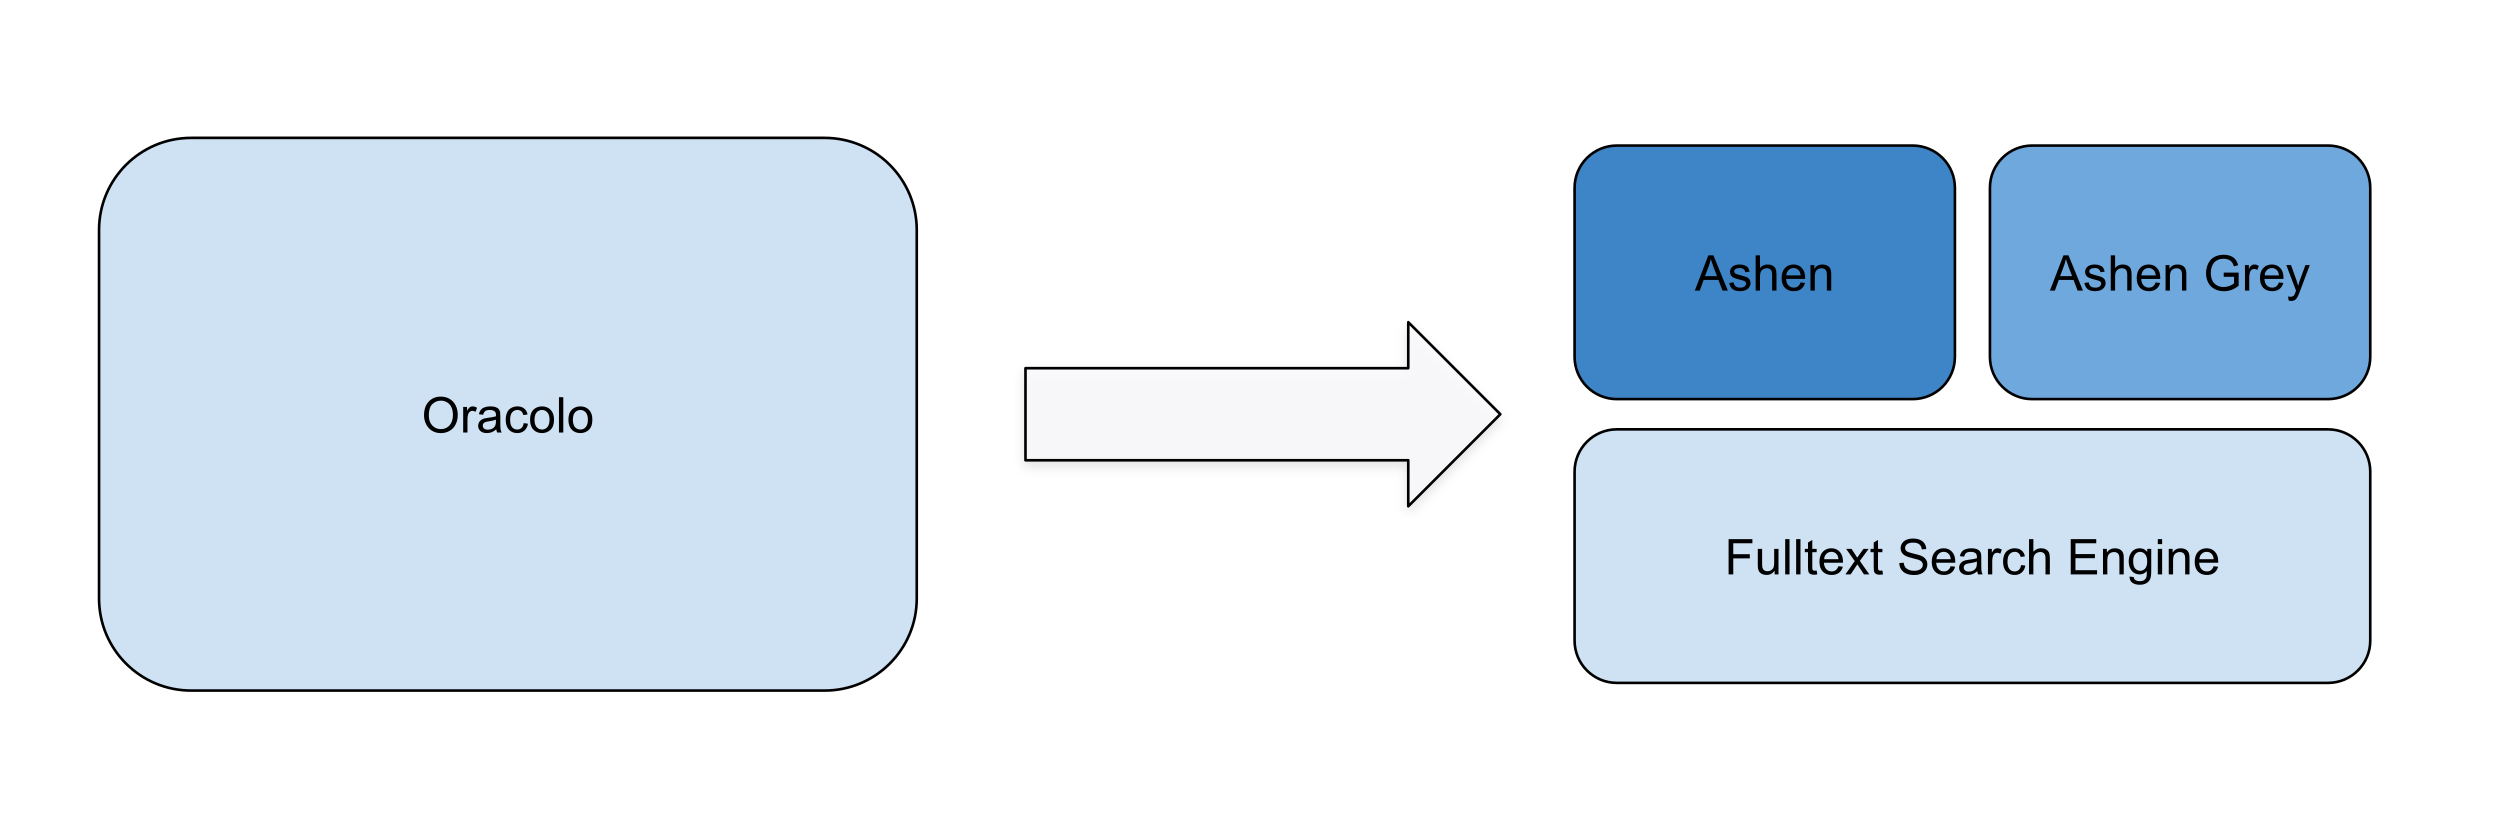
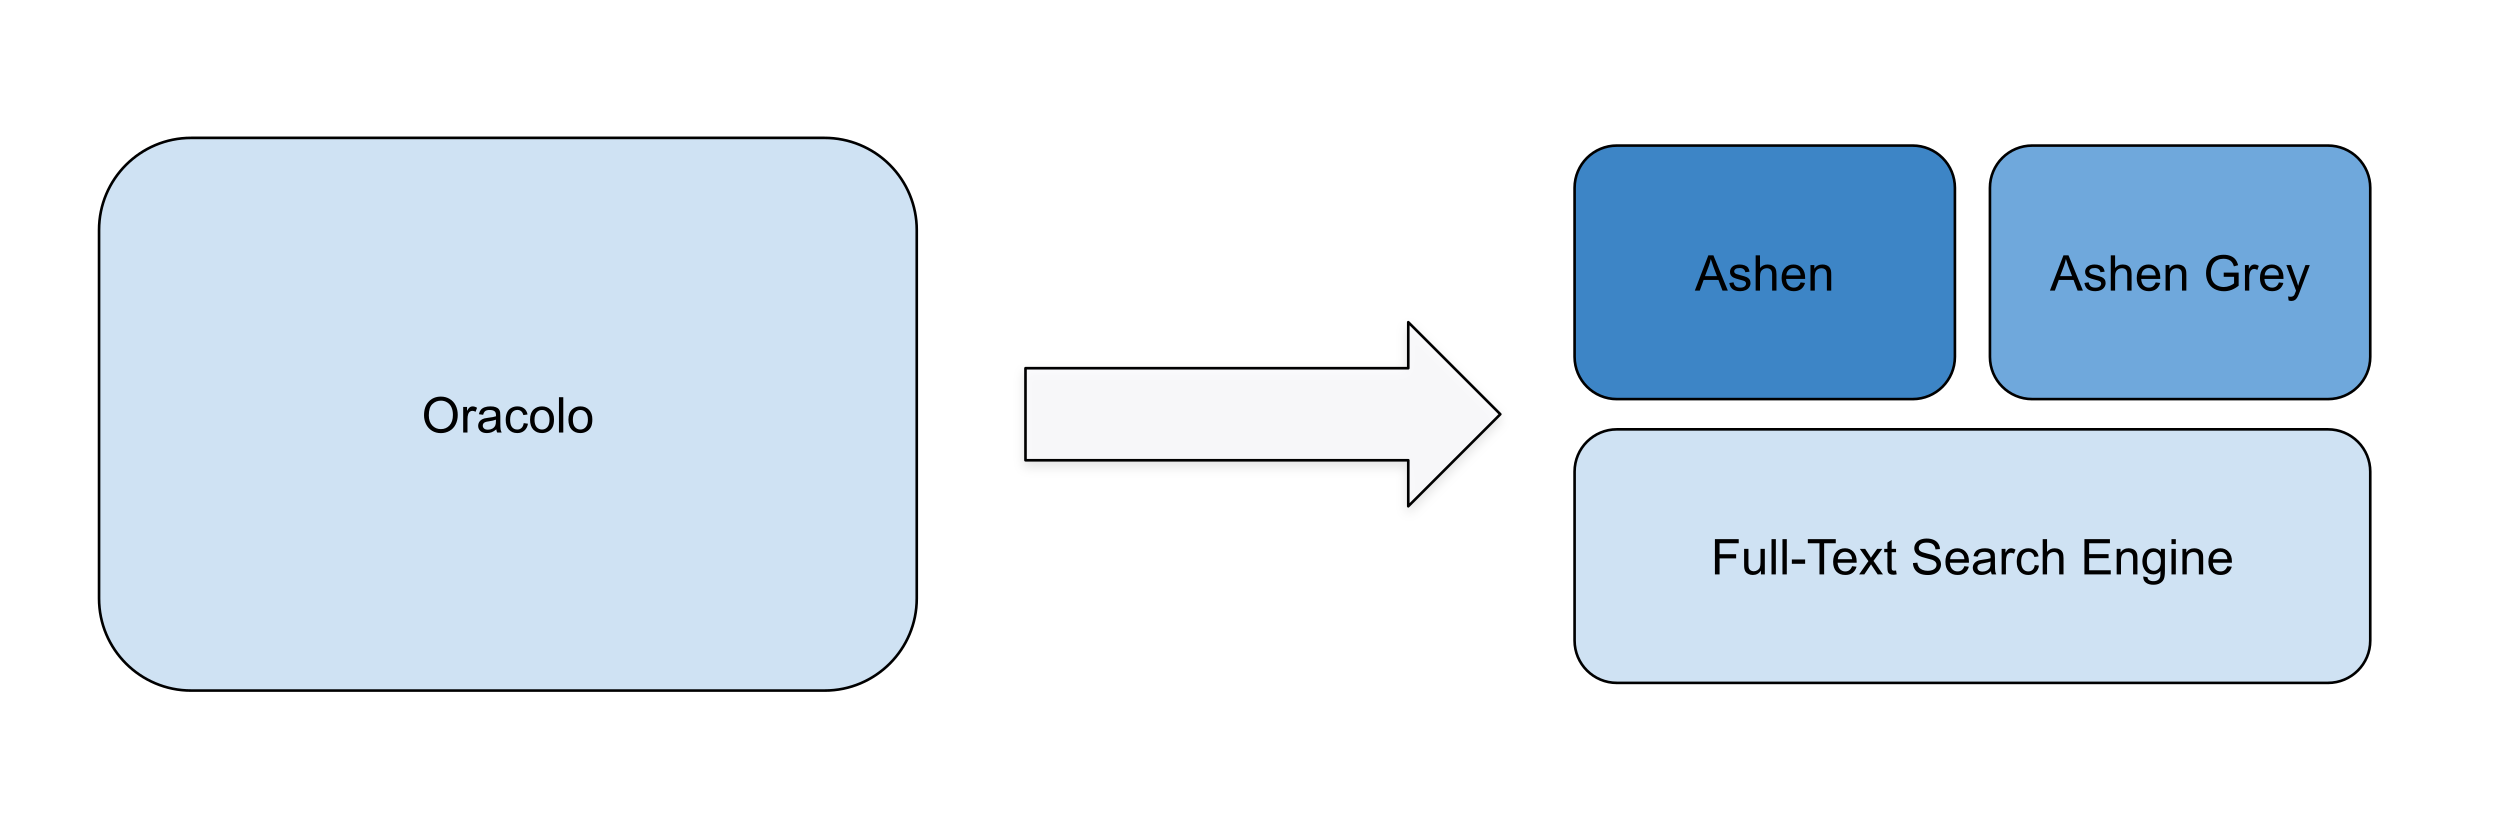
<svg xmlns="http://www.w3.org/2000/svg" xmlns:xlink="http://www.w3.org/1999/xlink" version="1.1" viewBox="0.0 0.0 946.562 316.95" fill="none" stroke="none" stroke-linecap="square" stroke-miterlimit="10">
  <clipPath id="p.0">
    <path d="m0 0l946.562 0l0 316.95l-946.562 0l0 -316.95z" clip-rule="nonzero" />
  </clipPath>
  <g clip-path="url(#p.0)">
    <path fill="#000000" fill-opacity="0.0" d="m0 0l946.562 0l0 316.95l-946.562 0z" fill-rule="evenodd" />
    <path fill="#cfe2f3" d="m37.501 87.085l0 0c0 -19.262 15.615 -34.877 34.877 -34.877l239.852 0c9.25 0 18.121 3.675 24.662 10.215c6.541 6.541 10.215 15.412 10.215 24.662l0 139.505c0 19.262 -15.615 34.877 -34.877 34.877l-239.852 0c-19.262 0 -34.877 -15.615 -34.877 -34.877z" fill-rule="evenodd" />
    <path stroke="#000000" stroke-width="1.0" stroke-linejoin="round" stroke-linecap="butt" d="m37.501 87.085l0 0c0 -19.262 15.615 -34.877 34.877 -34.877l239.852 0c9.25 0 18.121 3.675 24.662 10.215c6.541 6.541 10.215 15.412 10.215 24.662l0 139.505c0 19.262 -15.615 34.877 -34.877 34.877l-239.852 0c-19.262 0 -34.877 -15.615 -34.877 -34.877z" fill-rule="evenodd" />
    <path fill="#000000" d="m160.549 157.257q0 -3.328 1.781 -5.203q1.781 -1.891 4.609 -1.891q1.844 0 3.328 0.891q1.484 0.875 2.266 2.469q0.781 1.578 0.781 3.578q0 2.031 -0.828 3.641q-0.812 1.594 -2.312 2.422q-1.5 0.828 -3.25 0.828q-1.875 0 -3.359 -0.906q-1.484 -0.922 -2.25 -2.5q-0.766 -1.578 -0.766 -3.328zm1.812 0.016q0 2.422 1.297 3.812q1.297 1.391 3.266 1.391q2.0 0 3.281 -1.406q1.281 -1.406 1.281 -3.984q0 -1.625 -0.547 -2.844q-0.547 -1.219 -1.609 -1.875q-1.062 -0.672 -2.375 -0.672q-1.891 0 -3.25 1.297q-1.344 1.281 -1.344 4.281zm13.011 6.484l0 -9.672l1.469 0l0 1.469q0.562 -1.031 1.031 -1.359q0.484 -0.328 1.062 -0.328q0.828 0 1.688 0.531l-0.562 1.516q-0.609 -0.359 -1.203 -0.359q-0.547 0 -0.969 0.328q-0.422 0.328 -0.609 0.891q-0.281 0.875 -0.281 1.922l0 5.062l-1.625 0zm12.541 -1.188q-0.922 0.766 -1.766 1.094q-0.828 0.312 -1.797 0.312q-1.594 0 -2.453 -0.781q-0.859 -0.781 -0.859 -1.984q0 -0.719 0.328 -1.297q0.328 -0.594 0.844 -0.938q0.531 -0.359 1.188 -0.547q0.469 -0.125 1.453 -0.25q1.984 -0.234 2.922 -0.562q0.016 -0.344 0.016 -0.422q0 -1.0 -0.469 -1.422q-0.625 -0.547 -1.875 -0.547q-1.156 0 -1.703 0.406q-0.547 0.406 -0.812 1.422l-1.609 -0.219q0.219 -1.016 0.719 -1.641q0.5 -0.641 1.453 -0.984q0.953 -0.344 2.188 -0.344q1.25 0 2.016 0.297q0.781 0.281 1.141 0.734q0.375 0.438 0.516 1.109q0.078 0.422 0.078 1.516l0 2.188q0 2.281 0.109 2.891q0.109 0.594 0.406 1.156l-1.703 0q-0.266 -0.516 -0.328 -1.188zm-0.141 -3.672q-0.891 0.375 -2.672 0.625q-1.016 0.141 -1.438 0.328q-0.422 0.188 -0.656 0.531q-0.219 0.344 -0.219 0.781q0 0.656 0.5 1.094q0.5 0.438 1.453 0.438q0.938 0 1.672 -0.406q0.75 -0.422 1.094 -1.141q0.266 -0.562 0.266 -1.641l0 -0.609zm10.516 1.312l1.609 0.219q-0.266 1.656 -1.359 2.609q-1.078 0.938 -2.672 0.938q-1.984 0 -3.188 -1.297q-1.203 -1.297 -1.203 -3.719q0 -1.578 0.516 -2.75q0.516 -1.172 1.578 -1.75q1.062 -0.594 2.312 -0.594q1.578 0 2.578 0.797q1.0 0.797 1.281 2.266l-1.594 0.234q-0.234 -0.969 -0.812 -1.453q-0.578 -0.5 -1.391 -0.5q-1.234 0 -2.016 0.891q-0.781 0.891 -0.781 2.812q0 1.953 0.75 2.844q0.75 0.875 1.953 0.875q0.969 0 1.609 -0.594q0.656 -0.594 0.828 -1.828zm2.406 -1.297q0 -2.688 1.484 -3.969q1.25 -1.078 3.047 -1.078q2.0 0 3.266 1.312q1.266 1.297 1.266 3.609q0 1.859 -0.562 2.938q-0.562 1.062 -1.641 1.656q-1.062 0.594 -2.328 0.594q-2.031 0 -3.281 -1.297q-1.25 -1.312 -1.25 -3.766zm1.688 0q0 1.859 0.797 2.797q0.812 0.922 2.047 0.922q1.219 0 2.031 -0.922q0.812 -0.938 0.812 -2.844q0 -1.797 -0.812 -2.719q-0.812 -0.922 -2.031 -0.922q-1.234 0 -2.047 0.922q-0.797 0.906 -0.797 2.766zm9.251 4.844l0 -13.359l1.641 0l0 13.359l-1.641 0zm3.582 -4.844q0 -2.688 1.484 -3.969q1.25 -1.078 3.047 -1.078q2.0 0 3.266 1.312q1.266 1.297 1.266 3.609q0 1.859 -0.562 2.938q-0.562 1.062 -1.641 1.656q-1.062 0.594 -2.328 0.594q-2.031 0 -3.281 -1.297q-1.25 -1.312 -1.25 -3.766zm1.688 0q0 1.859 0.797 2.797q0.812 0.922 2.047 0.922q1.219 0 2.031 -0.922q0.812 -0.938 0.812 -2.844q0 -1.797 -0.812 -2.719q-0.812 -0.922 -2.031 -0.922q-1.234 0 -2.047 0.922q-0.797 0.906 -0.797 2.766z" fill-rule="nonzero" />
    <path fill="#6fa8dc" d="m753.438 71.113l0 0c0 -8.837 7.164 -16 16 -16l111.999 0c4.244 0 8.313 1.686 11.314 4.686c3.001 3.001 4.686 7.07 4.686 11.314l0 63.999c0 8.837 -7.164 16 -16 16l-111.999 0c-8.837 0 -16 -7.164 -16 -16z" fill-rule="evenodd" />
    <path stroke="#000000" stroke-width="1.0" stroke-linejoin="round" stroke-linecap="butt" d="m753.438 71.113l0 0c0 -8.837 7.164 -16 16 -16l111.999 0c4.244 0 8.313 1.686 11.314 4.686c3.001 3.001 4.686 7.07 4.686 11.314l0 63.999c0 8.837 -7.164 16 -16 16l-111.999 0c-8.837 0 -16 -7.164 -16 -16z" fill-rule="evenodd" />
    <path fill="#000000" d="m776.152 110.033l5.125 -13.359l1.906 0l5.469 13.359l-2.016 0l-1.547 -4.047l-5.594 0l-1.469 4.047l-1.875 0zm3.859 -5.484l4.531 0l-1.406 -3.703q-0.625 -1.688 -0.938 -2.766q-0.266 1.281 -0.719 2.547l-1.469 3.922zm9.194 2.594l1.625 -0.25q0.125 0.969 0.75 1.5q0.625 0.516 1.75 0.516q1.125 0 1.672 -0.453q0.547 -0.469 0.547 -1.094q0 -0.547 -0.484 -0.875q-0.328 -0.219 -1.672 -0.547q-1.812 -0.469 -2.516 -0.797q-0.688 -0.328 -1.047 -0.906q-0.359 -0.594 -0.359 -1.312q0 -0.641 0.297 -1.188q0.297 -0.562 0.812 -0.922q0.375 -0.281 1.031 -0.469q0.672 -0.203 1.422 -0.203q1.141 0 2.0 0.328q0.859 0.328 1.266 0.891q0.422 0.562 0.578 1.5l-1.609 0.219q-0.109 -0.75 -0.641 -1.172q-0.516 -0.422 -1.469 -0.422q-1.141 0 -1.625 0.375q-0.469 0.375 -0.469 0.875q0 0.312 0.188 0.578q0.203 0.266 0.641 0.438q0.234 0.094 1.438 0.422q1.75 0.453 2.438 0.75q0.688 0.297 1.078 0.859q0.391 0.562 0.391 1.406q0 0.828 -0.484 1.547q-0.469 0.719 -1.375 1.125q-0.906 0.391 -2.047 0.391q-1.875 0 -2.875 -0.781q-0.984 -0.781 -1.25 -2.328zm9.984 2.891l0 -13.359l1.641 0l0 4.797q1.141 -1.328 2.891 -1.328q1.078 0 1.859 0.422q0.797 0.422 1.141 1.172q0.344 0.75 0.344 2.172l0 6.125l-1.641 0l0 -6.125q0 -1.234 -0.531 -1.797q-0.531 -0.562 -1.516 -0.562q-0.719 0 -1.359 0.391q-0.641 0.375 -0.922 1.016q-0.266 0.641 -0.266 1.781l0 5.297l-1.641 0zm17.001 -3.109l1.688 0.203q-0.406 1.484 -1.484 2.312q-1.078 0.812 -2.766 0.812q-2.125 0 -3.375 -1.297q-1.234 -1.312 -1.234 -3.672q0 -2.453 1.25 -3.797q1.266 -1.344 3.266 -1.344q1.938 0 3.156 1.328q1.234 1.312 1.234 3.703q0 0.156 0 0.438l-7.219 0q0.094 1.594 0.906 2.453q0.812 0.844 2.016 0.844q0.906 0 1.547 -0.469q0.641 -0.484 1.016 -1.516zm-5.391 -2.656l5.406 0q-0.109 -1.219 -0.625 -1.828q-0.781 -0.953 -2.031 -0.953q-1.125 0 -1.906 0.766q-0.766 0.75 -0.844 2.016zm9.141 5.766l0 -9.672l1.469 0l0 1.375q1.062 -1.594 3.078 -1.594q0.875 0 1.609 0.312q0.734 0.312 1.094 0.828q0.375 0.5 0.516 1.203q0.094 0.453 0.094 1.594l0 5.953l-1.641 0l0 -5.891q0 -1.0 -0.203 -1.484q-0.188 -0.5 -0.672 -0.797q-0.484 -0.297 -1.141 -0.297q-1.047 0 -1.812 0.672q-0.75 0.656 -0.75 2.516l0 5.281l-1.641 0zm22.012 -5.234l0 -1.578l5.656 0l0 4.953q-1.297 1.047 -2.688 1.578q-1.375 0.516 -2.844 0.516q-1.969 0 -3.578 -0.844q-1.609 -0.844 -2.422 -2.438q-0.812 -1.594 -0.812 -3.562q0 -1.953 0.812 -3.641q0.812 -1.688 2.344 -2.5q1.531 -0.828 3.516 -0.828q1.453 0 2.625 0.469q1.172 0.469 1.828 1.312q0.672 0.828 1.016 2.172l-1.594 0.438q-0.297 -1.016 -0.75 -1.594q-0.438 -0.594 -1.266 -0.938q-0.828 -0.344 -1.844 -0.344q-1.203 0 -2.094 0.375q-0.891 0.359 -1.438 0.969q-0.531 0.594 -0.828 1.312q-0.516 1.234 -0.516 2.688q0 1.781 0.609 2.984q0.625 1.203 1.797 1.797q1.172 0.578 2.5 0.578q1.141 0 2.234 -0.438q1.094 -0.453 1.656 -0.953l0 -2.484l-3.922 0zm8.043 5.234l0 -9.672l1.469 0l0 1.469q0.562 -1.031 1.031 -1.359q0.484 -0.328 1.062 -0.328q0.828 0 1.688 0.531l-0.562 1.516q-0.609 -0.359 -1.203 -0.359q-0.547 0 -0.969 0.328q-0.422 0.328 -0.609 0.891q-0.281 0.875 -0.281 1.922l0 5.062l-1.625 0zm12.853 -3.109l1.688 0.203q-0.406 1.484 -1.484 2.312q-1.078 0.812 -2.766 0.812q-2.125 0 -3.375 -1.297q-1.234 -1.312 -1.234 -3.672q0 -2.453 1.25 -3.797q1.266 -1.344 3.266 -1.344q1.938 0 3.156 1.328q1.234 1.312 1.234 3.703q0 0.156 0 0.438l-7.219 0q0.094 1.594 0.906 2.453q0.812 0.844 2.016 0.844q0.906 0 1.547 -0.469q0.641 -0.484 1.016 -1.516zm-5.391 -2.656l5.406 0q-0.109 -1.219 -0.625 -1.828q-0.781 -0.953 -2.031 -0.953q-1.125 0 -1.906 0.766q-0.766 0.75 -0.844 2.016zm9.063 9.484l-0.188 -1.531q0.547 0.141 0.938 0.141q0.547 0 0.875 -0.188q0.328 -0.172 0.547 -0.5q0.156 -0.25 0.5 -1.219q0.047 -0.141 0.141 -0.406l-3.672 -9.688l1.766 0l2.016 5.594q0.391 1.078 0.703 2.25q0.281 -1.125 0.672 -2.203l2.078 -5.641l1.641 0l-3.688 9.828q-0.594 1.609 -0.922 2.203q-0.438 0.812 -1.0 1.188q-0.562 0.375 -1.344 0.375q-0.484 0 -1.062 -0.203z" fill-rule="nonzero" />
    <path fill="#3d85c6" d="m596.178 71.113l0 0c0 -8.837 7.164 -16 16 -16l111.999 0c4.244 0 8.313 1.686 11.314 4.686c3.001 3.001 4.686 7.07 4.686 11.314l0 63.999c0 8.837 -7.164 16 -16 16l-111.999 0c-8.837 0 -16 -7.164 -16 -16z" fill-rule="evenodd" />
    <path stroke="#000000" stroke-width="1.0" stroke-linejoin="round" stroke-linecap="butt" d="m596.178 71.113l0 0c0 -8.837 7.164 -16 16 -16l111.999 0c4.244 0 8.313 1.686 11.314 4.686c3.001 3.001 4.686 7.07 4.686 11.314l0 63.999c0 8.837 -7.164 16 -16 16l-111.999 0c-8.837 0 -16 -7.164 -16 -16z" fill-rule="evenodd" />
    <path fill="#000000" d="m641.698 110.033l5.125 -13.359l1.906 0l5.469 13.359l-2.016 0l-1.547 -4.047l-5.594 0l-1.469 4.047l-1.875 0zm3.859 -5.484l4.531 0l-1.406 -3.703q-0.625 -1.688 -0.938 -2.766q-0.266 1.281 -0.719 2.547l-1.469 3.922zm9.194 2.594l1.625 -0.25q0.125 0.969 0.75 1.5q0.625 0.516 1.75 0.516q1.125 0 1.672 -0.453q0.547 -0.469 0.547 -1.094q0 -0.547 -0.484 -0.875q-0.328 -0.219 -1.672 -0.547q-1.812 -0.469 -2.516 -0.797q-0.688 -0.328 -1.047 -0.906q-0.359 -0.594 -0.359 -1.312q0 -0.641 0.297 -1.188q0.297 -0.562 0.812 -0.922q0.375 -0.281 1.031 -0.469q0.672 -0.203 1.422 -0.203q1.141 0 2.0 0.328q0.859 0.328 1.266 0.891q0.422 0.562 0.578 1.5l-1.609 0.219q-0.109 -0.75 -0.641 -1.172q-0.516 -0.422 -1.469 -0.422q-1.141 0 -1.625 0.375q-0.469 0.375 -0.469 0.875q0 0.312 0.188 0.578q0.203 0.266 0.641 0.438q0.234 0.094 1.438 0.422q1.75 0.453 2.438 0.75q0.688 0.297 1.078 0.859q0.391 0.562 0.391 1.406q0 0.828 -0.484 1.547q-0.469 0.719 -1.375 1.125q-0.906 0.391 -2.047 0.391q-1.875 0 -2.875 -0.781q-0.984 -0.781 -1.25 -2.328zm9.984 2.891l0 -13.359l1.641 0l0 4.797q1.141 -1.328 2.891 -1.328q1.078 0 1.859 0.422q0.797 0.422 1.141 1.172q0.344 0.75 0.344 2.172l0 6.125l-1.641 0l0 -6.125q0 -1.234 -0.531 -1.797q-0.531 -0.562 -1.516 -0.562q-0.719 0 -1.359 0.391q-0.641 0.375 -0.922 1.016q-0.266 0.641 -0.266 1.781l0 5.297l-1.641 0zm17.001 -3.109l1.688 0.203q-0.406 1.484 -1.484 2.312q-1.078 0.812 -2.766 0.812q-2.125 0 -3.375 -1.297q-1.234 -1.312 -1.234 -3.672q0 -2.453 1.25 -3.797q1.266 -1.344 3.266 -1.344q1.938 0 3.156 1.328q1.234 1.312 1.234 3.703q0 0.156 0 0.438l-7.219 0q0.094 1.594 0.906 2.453q0.812 0.844 2.016 0.844q0.906 0 1.547 -0.469q0.641 -0.484 1.016 -1.516zm-5.391 -2.656l5.406 0q-0.109 -1.219 -0.625 -1.828q-0.781 -0.953 -2.031 -0.953q-1.125 0 -1.906 0.766q-0.766 0.75 -0.844 2.016zm9.141 5.766l0 -9.672l1.469 0l0 1.375q1.062 -1.594 3.078 -1.594q0.875 0 1.609 0.312q0.734 0.312 1.094 0.828q0.375 0.5 0.516 1.203q0.094 0.453 0.094 1.594l0 5.953l-1.641 0l0 -5.891q0 -1.0 -0.203 -1.484q-0.188 -0.5 -0.672 -0.797q-0.484 -0.297 -1.141 -0.297q-1.047 0 -1.812 0.672q-0.75 0.656 -0.75 2.516l0 5.281l-1.641 0z" fill-rule="nonzero" />
    <path fill="#cfe2f3" d="m596.178 178.562l0 0c0 -8.837 7.164 -16 16 -16l269.259 0c4.244 0 8.313 1.686 11.314 4.686c3.001 3.001 4.686 7.07 4.686 11.314l0 63.999c0 8.837 -7.164 16 -16 16l-269.259 0c-8.837 0 -16 -7.164 -16 -16z" fill-rule="evenodd" />
    <path stroke="#000000" stroke-width="1.0" stroke-linejoin="round" stroke-linecap="butt" d="m596.178 178.562l0 0c0 -8.837 7.164 -16 16 -16l269.259 0c4.244 0 8.313 1.686 11.314 4.686c3.001 3.001 4.686 7.07 4.686 11.314l0 63.999c0 8.837 -7.164 16 -16 16l-269.259 0c-8.837 0 -16 -7.164 -16 -16z" fill-rule="evenodd" />
-     <path fill="#000000" d="m654.489 217.482l0 -13.359l9.016 0l0 1.578l-7.25 0l0 4.141l6.266 0l0 1.578l-6.266 0l0 6.062l-1.766 0zm17.427 0l0 -1.422q-1.125 1.641 -3.062 1.641q-0.859 0 -1.609 -0.328q-0.734 -0.328 -1.094 -0.828q-0.359 -0.5 -0.5 -1.219q-0.109 -0.469 -0.109 -1.531l0 -5.984l1.641 0l0 5.359q0 1.281 0.109 1.734q0.156 0.641 0.656 1.016q0.5 0.375 1.234 0.375q0.734 0 1.375 -0.375q0.656 -0.391 0.922 -1.031q0.266 -0.656 0.266 -1.891l0 -5.188l1.641 0l0 9.672l-1.469 0zm4.001 0l0 -13.359l1.641 0l0 13.359l-1.641 0zm4.145 0l0 -13.359l1.641 0l0 13.359l-1.641 0zm7.77 -1.469l0.234 1.453q-0.688 0.141 -1.234 0.141q-0.891 0 -1.391 -0.281q-0.484 -0.281 -0.688 -0.734q-0.203 -0.469 -0.203 -1.938l0 -5.578l-1.203 0l0 -1.266l1.203 0l0 -2.391l1.625 -0.984l0 3.375l1.656 0l0 1.266l-1.656 0l0 5.672q0 0.688 0.078 0.891q0.094 0.203 0.281 0.328q0.203 0.109 0.578 0.109q0.266 0 0.719 -0.062zm8.23 -1.641l1.688 0.203q-0.406 1.484 -1.484 2.312q-1.078 0.812 -2.766 0.812q-2.125 0 -3.375 -1.297q-1.234 -1.312 -1.234 -3.672q0 -2.453 1.25 -3.797q1.266 -1.344 3.266 -1.344q1.938 0 3.156 1.328q1.234 1.312 1.234 3.703q0 0.156 0 0.438l-7.219 0q0.094 1.594 0.906 2.453q0.812 0.844 2.016 0.844q0.906 0 1.547 -0.469q0.641 -0.484 1.016 -1.516zm-5.391 -2.656l5.406 0q-0.109 -1.219 -0.625 -1.828q-0.781 -0.953 -2.031 -0.953q-1.125 0 -1.906 0.766q-0.766 0.75 -0.844 2.016zm8.048 5.766l3.531 -5.031l-3.266 -4.641l2.047 0l1.484 2.266q0.422 0.641 0.672 1.078q0.406 -0.594 0.734 -1.062l1.641 -2.281l1.953 0l-3.344 4.547l3.594 5.125l-2.016 0l-1.984 -3.0l-0.516 -0.812l-2.547 3.812l-1.984 0zm14.0 -1.469l0.234 1.453q-0.688 0.141 -1.234 0.141q-0.891 0 -1.391 -0.281q-0.484 -0.281 -0.688 -0.734q-0.203 -0.469 -0.203 -1.938l0 -5.578l-1.203 0l0 -1.266l1.203 0l0 -2.391l1.625 -0.984l0 3.375l1.656 0l0 1.266l-1.656 0l0 5.672q0 0.688 0.078 0.891q0.094 0.203 0.281 0.328q0.203 0.109 0.578 0.109q0.266 0 0.719 -0.062zm6.398 -2.828l1.656 -0.141q0.125 1.0 0.547 1.641q0.438 0.641 1.344 1.047q0.922 0.391 2.062 0.391q1.0 0 1.781 -0.297q0.781 -0.297 1.156 -0.812q0.375 -0.531 0.375 -1.156q0 -0.625 -0.375 -1.094q-0.359 -0.469 -1.188 -0.797q-0.547 -0.203 -2.391 -0.641q-1.828 -0.453 -2.562 -0.844q-0.969 -0.5 -1.438 -1.234q-0.469 -0.75 -0.469 -1.672q0 -1.0 0.578 -1.875q0.578 -0.891 1.672 -1.344q1.109 -0.453 2.453 -0.453q1.484 0 2.609 0.484q1.141 0.469 1.75 1.406q0.609 0.922 0.656 2.094l-1.688 0.125q-0.141 -1.266 -0.938 -1.906q-0.781 -0.656 -2.312 -0.656q-1.609 0 -2.344 0.594q-0.734 0.594 -0.734 1.422q0 0.719 0.531 1.172q0.5 0.469 2.656 0.969q2.156 0.484 2.953 0.844q1.172 0.531 1.719 1.359q0.562 0.828 0.562 1.906q0 1.062 -0.609 2.016q-0.609 0.938 -1.75 1.469q-1.141 0.516 -2.578 0.516q-1.812 0 -3.047 -0.531q-1.219 -0.531 -1.922 -1.594q-0.688 -1.062 -0.719 -2.406zm19.459 1.188l1.688 0.203q-0.406 1.484 -1.484 2.312q-1.078 0.812 -2.766 0.812q-2.125 0 -3.375 -1.297q-1.234 -1.312 -1.234 -3.672q0 -2.453 1.25 -3.797q1.266 -1.344 3.266 -1.344q1.938 0 3.156 1.328q1.234 1.312 1.234 3.703q0 0.156 0 0.438l-7.219 0q0.094 1.594 0.906 2.453q0.812 0.844 2.016 0.844q0.906 0 1.547 -0.469q0.641 -0.484 1.016 -1.516zm-5.391 -2.656l5.406 0q-0.109 -1.219 -0.625 -1.828q-0.781 -0.953 -2.031 -0.953q-1.125 0 -1.906 0.766q-0.766 0.75 -0.844 2.016zm15.454 4.578q-0.922 0.766 -1.766 1.094q-0.828 0.312 -1.797 0.312q-1.594 0 -2.453 -0.781q-0.859 -0.781 -0.859 -1.984q0 -0.719 0.328 -1.297q0.328 -0.594 0.844 -0.938q0.531 -0.359 1.188 -0.547q0.469 -0.125 1.453 -0.25q1.984 -0.234 2.922 -0.562q0.016 -0.344 0.016 -0.422q0 -1.0 -0.469 -1.422q-0.625 -0.547 -1.875 -0.547q-1.156 0 -1.703 0.406q-0.547 0.406 -0.812 1.422l-1.609 -0.219q0.219 -1.016 0.719 -1.641q0.5 -0.641 1.453 -0.984q0.953 -0.344 2.188 -0.344q1.25 0 2.016 0.297q0.781 0.281 1.141 0.734q0.375 0.438 0.516 1.109q0.078 0.422 0.078 1.516l0 2.188q0 2.281 0.109 2.891q0.109 0.594 0.406 1.156l-1.703 0q-0.266 -0.516 -0.328 -1.188zm-0.141 -3.672q-0.891 0.375 -2.672 0.625q-1.016 0.141 -1.438 0.328q-0.422 0.188 -0.656 0.531q-0.219 0.344 -0.219 0.781q0 0.656 0.5 1.094q0.5 0.438 1.453 0.438q0.938 0 1.672 -0.406q0.75 -0.422 1.094 -1.141q0.266 -0.562 0.266 -1.641l0 -0.609zm4.188 4.859l0 -9.672l1.469 0l0 1.469q0.562 -1.031 1.031 -1.359q0.484 -0.328 1.062 -0.328q0.828 0 1.688 0.531l-0.562 1.516q-0.609 -0.359 -1.203 -0.359q-0.547 0 -0.969 0.328q-0.422 0.328 -0.609 0.891q-0.281 0.875 -0.281 1.922l0 5.062l-1.625 0zm12.541 -3.547l1.609 0.219q-0.266 1.656 -1.359 2.609q-1.078 0.938 -2.672 0.938q-1.984 0 -3.188 -1.297q-1.203 -1.297 -1.203 -3.719q0 -1.578 0.516 -2.75q0.516 -1.172 1.578 -1.75q1.062 -0.594 2.312 -0.594q1.578 0 2.578 0.797q1.0 0.797 1.281 2.266l-1.594 0.234q-0.234 -0.969 -0.812 -1.453q-0.578 -0.5 -1.391 -0.5q-1.234 0 -2.016 0.891q-0.781 0.891 -0.781 2.812q0 1.953 0.75 2.844q0.75 0.875 1.953 0.875q0.969 0 1.609 -0.594q0.656 -0.594 0.828 -1.828zm3.016 3.547l0 -13.359l1.641 0l0 4.797q1.141 -1.328 2.891 -1.328q1.078 0 1.859 0.422q0.797 0.422 1.141 1.172q0.344 0.75 0.344 2.172l0 6.125l-1.641 0l0 -6.125q0 -1.234 -0.531 -1.797q-0.531 -0.562 -1.516 -0.562q-0.719 0 -1.359 0.391q-0.641 0.375 -0.922 1.016q-0.266 0.641 -0.266 1.781l0 5.297l-1.641 0zm15.793 0l0 -13.359l9.656 0l0 1.578l-7.875 0l0 4.094l7.375 0l0 1.562l-7.375 0l0 4.547l8.188 0l0 1.578l-9.969 0zm12.209 0l0 -9.672l1.469 0l0 1.375q1.062 -1.594 3.078 -1.594q0.875 0 1.609 0.312q0.734 0.312 1.094 0.828q0.375 0.5 0.516 1.203q0.094 0.453 0.094 1.594l0 5.953l-1.641 0l0 -5.891q0 -1.0 -0.203 -1.484q-0.188 -0.5 -0.672 -0.797q-0.484 -0.297 -1.141 -0.297q-1.047 0 -1.812 0.672q-0.75 0.656 -0.75 2.516l0 5.281l-1.641 0zm10.063 0.797l1.594 0.234q0.109 0.75 0.562 1.078q0.609 0.453 1.672 0.453q1.141 0 1.75 -0.453q0.625 -0.453 0.844 -1.266q0.125 -0.5 0.109 -2.109q-1.062 1.266 -2.672 1.266q-2.0 0 -3.094 -1.438q-1.094 -1.438 -1.094 -3.453q0 -1.391 0.5 -2.562q0.516 -1.172 1.453 -1.797q0.953 -0.641 2.25 -0.641q1.703 0 2.812 1.375l0 -1.156l1.516 0l0 8.359q0 2.266 -0.469 3.203q-0.453 0.938 -1.453 1.484q-0.984 0.547 -2.453 0.547q-1.719 0 -2.797 -0.781q-1.062 -0.766 -1.031 -2.344zm1.359 -5.812q0 1.906 0.75 2.781q0.766 0.875 1.906 0.875q1.125 0 1.891 -0.859q0.766 -0.875 0.766 -2.734q0 -1.781 -0.797 -2.672q-0.781 -0.906 -1.891 -0.906q-1.094 0 -1.859 0.891q-0.766 0.875 -0.766 2.625zm9.329 -6.453l0 -1.891l1.641 0l0 1.891l-1.641 0zm0 11.469l0 -9.672l1.641 0l0 9.672l-1.641 0zm4.145 0l0 -9.672l1.469 0l0 1.375q1.062 -1.594 3.078 -1.594q0.875 0 1.609 0.312q0.734 0.312 1.094 0.828q0.375 0.5 0.516 1.203q0.094 0.453 0.094 1.594l0 5.953l-1.641 0l0 -5.891q0 -1.0 -0.203 -1.484q-0.188 -0.5 -0.672 -0.797q-0.484 -0.297 -1.141 -0.297q-1.047 0 -1.812 0.672q-0.75 0.656 -0.75 2.516l0 5.281l-1.641 0zm17.001 -3.109l1.688 0.203q-0.406 1.484 -1.484 2.312q-1.078 0.812 -2.766 0.812q-2.125 0 -3.375 -1.297q-1.234 -1.312 -1.234 -3.672q0 -2.453 1.25 -3.797q1.266 -1.344 3.266 -1.344q1.938 0 3.156 1.328q1.234 1.312 1.234 3.703q0 0.156 0 0.438l-7.219 0q0.094 1.594 0.906 2.453q0.812 0.844 2.016 0.844q0.906 0 1.547 -0.469q0.641 -0.484 1.016 -1.516zm-5.391 -2.656l5.406 0q-0.109 -1.219 -0.625 -1.828q-0.781 -0.953 -2.031 -0.953q-1.125 0 -1.906 0.766q-0.766 0.75 -0.844 2.016z" fill-rule="nonzero" />
+     <path fill="#000000" d="m649.311 217.482l0 -13.359l9.016 0l0 1.578l-7.25 0l0 4.141l6.266 0l0 1.578l-6.266 0l0 6.062l-1.766 0zm17.427 0l0 -1.422q-1.125 1.641 -3.062 1.641q-0.859 0 -1.609 -0.328q-0.734 -0.328 -1.094 -0.828q-0.359 -0.5 -0.5 -1.219q-0.109 -0.469 -0.109 -1.531l0 -5.984l1.641 0l0 5.359q0 1.281 0.109 1.734q0.156 0.641 0.656 1.016q0.5 0.375 1.234 0.375q0.734 0 1.375 -0.375q0.656 -0.391 0.922 -1.031q0.266 -0.656 0.266 -1.891l0 -5.188l1.641 0l0 9.672l-1.469 0zm4.001 0l0 -13.359l1.641 0l0 13.359l-1.641 0zm4.145 0l0 -13.359l1.641 0l0 13.359l-1.641 0zm3.551 -4.016l0 -1.641l5.031 0l0 1.641l-5.031 0zm10.463 4.016l0 -11.781l-4.406 0l0 -1.578l10.578 0l0 1.578l-4.406 0l0 11.781l-1.766 0zm12.343 -3.109l1.688 0.203q-0.406 1.484 -1.484 2.312q-1.078 0.812 -2.766 0.812q-2.125 0 -3.375 -1.297q-1.234 -1.312 -1.234 -3.672q0 -2.453 1.25 -3.797q1.266 -1.344 3.266 -1.344q1.938 0 3.156 1.328q1.234 1.312 1.234 3.703q0 0.156 0 0.438l-7.219 0q0.094 1.594 0.906 2.453q0.812 0.844 2.016 0.844q0.906 0 1.547 -0.469q0.641 -0.484 1.016 -1.516zm-5.391 -2.656l5.406 0q-0.109 -1.219 -0.625 -1.828q-0.781 -0.953 -2.031 -0.953q-1.125 0 -1.906 0.766q-0.766 0.75 -0.844 2.016zm8.048 5.766l3.531 -5.031l-3.266 -4.641l2.047 0l1.484 2.266q0.422 0.641 0.672 1.078q0.406 -0.594 0.734 -1.062l1.641 -2.281l1.953 0l-3.344 4.547l3.594 5.125l-2.016 0l-1.984 -3.0l-0.516 -0.812l-2.547 3.812l-1.984 0zm14.0 -1.469l0.234 1.453q-0.688 0.141 -1.234 0.141q-0.891 0 -1.391 -0.281q-0.484 -0.281 -0.688 -0.734q-0.203 -0.469 -0.203 -1.938l0 -5.578l-1.203 0l0 -1.266l1.203 0l0 -2.391l1.625 -0.984l0 3.375l1.656 0l0 1.266l-1.656 0l0 5.672q0 0.688 0.078 0.891q0.094 0.203 0.281 0.328q0.203 0.109 0.578 0.109q0.266 0 0.719 -0.062zm6.398 -2.828l1.656 -0.141q0.125 1.0 0.547 1.641q0.438 0.641 1.344 1.047q0.922 0.391 2.062 0.391q1.0 0 1.781 -0.297q0.781 -0.297 1.156 -0.812q0.375 -0.531 0.375 -1.156q0 -0.625 -0.375 -1.094q-0.359 -0.469 -1.188 -0.797q-0.547 -0.203 -2.391 -0.641q-1.828 -0.453 -2.562 -0.844q-0.969 -0.5 -1.438 -1.234q-0.469 -0.75 -0.469 -1.672q0 -1.0 0.578 -1.875q0.578 -0.891 1.672 -1.344q1.109 -0.453 2.453 -0.453q1.484 0 2.609 0.484q1.141 0.469 1.75 1.406q0.609 0.922 0.656 2.094l-1.688 0.125q-0.141 -1.266 -0.938 -1.906q-0.781 -0.656 -2.312 -0.656q-1.609 0 -2.344 0.594q-0.734 0.594 -0.734 1.422q0 0.719 0.531 1.172q0.5 0.469 2.656 0.969q2.156 0.484 2.953 0.844q1.172 0.531 1.719 1.359q0.562 0.828 0.562 1.906q0 1.062 -0.609 2.016q-0.609 0.938 -1.75 1.469q-1.141 0.516 -2.578 0.516q-1.812 0 -3.047 -0.531q-1.219 -0.531 -1.922 -1.594q-0.688 -1.062 -0.719 -2.406zm19.459 1.188l1.688 0.203q-0.406 1.484 -1.484 2.312q-1.078 0.812 -2.766 0.812q-2.125 0 -3.375 -1.297q-1.234 -1.312 -1.234 -3.672q0 -2.453 1.25 -3.797q1.266 -1.344 3.266 -1.344q1.938 0 3.156 1.328q1.234 1.312 1.234 3.703q0 0.156 0 0.438l-7.219 0q0.094 1.594 0.906 2.453q0.812 0.844 2.016 0.844q0.906 0 1.547 -0.469q0.641 -0.484 1.016 -1.516zm-5.391 -2.656l5.406 0q-0.109 -1.219 -0.625 -1.828q-0.781 -0.953 -2.031 -0.953q-1.125 0 -1.906 0.766q-0.766 0.75 -0.844 2.016zm15.454 4.578q-0.922 0.766 -1.766 1.094q-0.828 0.312 -1.797 0.312q-1.594 0 -2.453 -0.781q-0.859 -0.781 -0.859 -1.984q0 -0.719 0.328 -1.297q0.328 -0.594 0.844 -0.938q0.531 -0.359 1.188 -0.547q0.469 -0.125 1.453 -0.25q1.984 -0.234 2.922 -0.562q0.016 -0.344 0.016 -0.422q0 -1.0 -0.469 -1.422q-0.625 -0.547 -1.875 -0.547q-1.156 0 -1.703 0.406q-0.547 0.406 -0.812 1.422l-1.609 -0.219q0.219 -1.016 0.719 -1.641q0.5 -0.641 1.453 -0.984q0.953 -0.344 2.188 -0.344q1.25 0 2.016 0.297q0.781 0.281 1.141 0.734q0.375 0.438 0.516 1.109q0.078 0.422 0.078 1.516l0 2.188q0 2.281 0.109 2.891q0.109 0.594 0.406 1.156l-1.703 0q-0.266 -0.516 -0.328 -1.188zm-0.141 -3.672q-0.891 0.375 -2.672 0.625q-1.016 0.141 -1.438 0.328q-0.422 0.188 -0.656 0.531q-0.219 0.344 -0.219 0.781q0 0.656 0.5 1.094q0.5 0.438 1.453 0.438q0.938 0 1.672 -0.406q0.75 -0.422 1.094 -1.141q0.266 -0.562 0.266 -1.641l0 -0.609zm4.188 4.859l0 -9.672l1.469 0l0 1.469q0.562 -1.031 1.031 -1.359q0.484 -0.328 1.062 -0.328q0.828 0 1.688 0.531l-0.562 1.516q-0.609 -0.359 -1.203 -0.359q-0.547 0 -0.969 0.328q-0.422 0.328 -0.609 0.891q-0.281 0.875 -0.281 1.922l0 5.062l-1.625 0zm12.541 -3.547l1.609 0.219q-0.266 1.656 -1.359 2.609q-1.078 0.938 -2.672 0.938q-1.984 0 -3.188 -1.297q-1.203 -1.297 -1.203 -3.719q0 -1.578 0.516 -2.75q0.516 -1.172 1.578 -1.75q1.062 -0.594 2.312 -0.594q1.578 0 2.578 0.797q1.0 0.797 1.281 2.266l-1.594 0.234q-0.234 -0.969 -0.812 -1.453q-0.578 -0.5 -1.391 -0.5q-1.234 0 -2.016 0.891q-0.781 0.891 -0.781 2.812q0 1.953 0.75 2.844q0.75 0.875 1.953 0.875q0.969 0 1.609 -0.594q0.656 -0.594 0.828 -1.828zm3.016 3.547l0 -13.359l1.641 0l0 4.797q1.141 -1.328 2.891 -1.328q1.078 0 1.859 0.422q0.797 0.422 1.141 1.172q0.344 0.75 0.344 2.172l0 6.125l-1.641 0l0 -6.125q0 -1.234 -0.531 -1.797q-0.531 -0.562 -1.516 -0.562q-0.719 0 -1.359 0.391q-0.641 0.375 -0.922 1.016q-0.266 0.641 -0.266 1.781l0 5.297l-1.641 0zm15.793 0l0 -13.359l9.656 0l0 1.578l-7.875 0l0 4.094l7.375 0l0 1.562l-7.375 0l0 4.547l8.188 0l0 1.578l-9.969 0zm12.209 0l0 -9.672l1.469 0l0 1.375q1.062 -1.594 3.078 -1.594q0.875 0 1.609 0.312q0.734 0.312 1.094 0.828q0.375 0.5 0.516 1.203q0.094 0.453 0.094 1.594l0 5.953l-1.641 0l0 -5.891q0 -1.0 -0.203 -1.484q-0.188 -0.5 -0.672 -0.797q-0.484 -0.297 -1.141 -0.297q-1.047 0 -1.812 0.672q-0.75 0.656 -0.75 2.516l0 5.281l-1.641 0zm10.063 0.797l1.594 0.234q0.109 0.75 0.562 1.078q0.609 0.453 1.672 0.453q1.141 0 1.75 -0.453q0.625 -0.453 0.844 -1.266q0.125 -0.5 0.109 -2.109q-1.062 1.266 -2.672 1.266q-2.0 0 -3.094 -1.438q-1.094 -1.438 -1.094 -3.453q0 -1.391 0.5 -2.562q0.516 -1.172 1.453 -1.797q0.953 -0.641 2.25 -0.641q1.703 0 2.812 1.375l0 -1.156l1.516 0l0 8.359q0 2.266 -0.469 3.203q-0.453 0.938 -1.453 1.484q-0.984 0.547 -2.453 0.547q-1.719 0 -2.797 -0.781q-1.062 -0.766 -1.031 -2.344zm1.359 -5.812q0 1.906 0.75 2.781q0.766 0.875 1.906 0.875q1.125 0 1.891 -0.859q0.766 -0.875 0.766 -2.734q0 -1.781 -0.797 -2.672q-0.781 -0.906 -1.891 -0.906q-1.094 0 -1.859 0.891q-0.766 0.875 -0.766 2.625zm9.329 -6.453l0 -1.891l1.641 0l0 1.891l-1.641 0zm0 11.469l0 -9.672l1.641 0l0 9.672l-1.641 0zm4.145 0l0 -9.672l1.469 0l0 1.375q1.062 -1.594 3.078 -1.594q0.875 0 1.609 0.312q0.734 0.312 1.094 0.828q0.375 0.5 0.516 1.203q0.094 0.453 0.094 1.594l0 5.953l-1.641 0l0 -5.891q0 -1.0 -0.203 -1.484q-0.188 -0.5 -0.672 -0.797q-0.484 -0.297 -1.141 -0.297q-1.047 0 -1.812 0.672q-0.75 0.656 -0.75 2.516l0 5.281l-1.641 0zm17.001 -3.109l1.688 0.203q-0.406 1.484 -1.484 2.312q-1.078 0.812 -2.766 0.812q-2.125 0 -3.375 -1.297q-1.234 -1.312 -1.234 -3.672q0 -2.453 1.25 -3.797q1.266 -1.344 3.266 -1.344q1.938 0 3.156 1.328q1.234 1.312 1.234 3.703q0 0.156 0 0.438l-7.219 0q0.094 1.594 0.906 2.453q0.812 0.844 2.016 0.844q0.906 0 1.547 -0.469q0.641 -0.484 1.016 -1.516zm-5.391 -2.656l5.406 0q-0.109 -1.219 -0.625 -1.828q-0.781 -0.953 -2.031 -0.953q-1.125 0 -1.906 0.766q-0.766 0.75 -0.844 2.016z" fill-rule="nonzero" />
    <g filter="url(#shadowFilter-p.1)">
      <use xlink:href="#p.1" transform="matrix(1.0 0.0 0.0 1.0 0.0 2.0)" />
    </g>
    <defs>
      <filter id="shadowFilter-p.1" filterUnits="userSpaceOnUse">
        <feGaussianBlur in="SourceAlpha" stdDeviation="2.0" result="blur" />
        <feComponentTransfer in="blur" color-interpolation-filters="sRGB">
          <feFuncR type="linear" slope="0" intercept="0.0" />
          <feFuncG type="linear" slope="0" intercept="0.0" />
          <feFuncB type="linear" slope="0" intercept="0.0" />
          <feFuncA type="linear" slope="0.13" intercept="0" />
        </feComponentTransfer>
      </filter>
    </defs>
    <g id="p.1">
      <path fill="#fcfdff" fill-opacity="0.771" d="m388.276 139.412l144.929 0l0 -17.425l34.85 34.85l-34.85 34.85l0 -17.425l-144.929 0z" fill-rule="evenodd" />
      <path stroke="#000000" stroke-width="1.0" stroke-linejoin="round" stroke-linecap="butt" d="m388.276 139.412l144.929 0l0 -17.425l34.85 34.85l-34.85 34.85l0 -17.425l-144.929 0z" fill-rule="evenodd" />
    </g>
  </g>
</svg>
